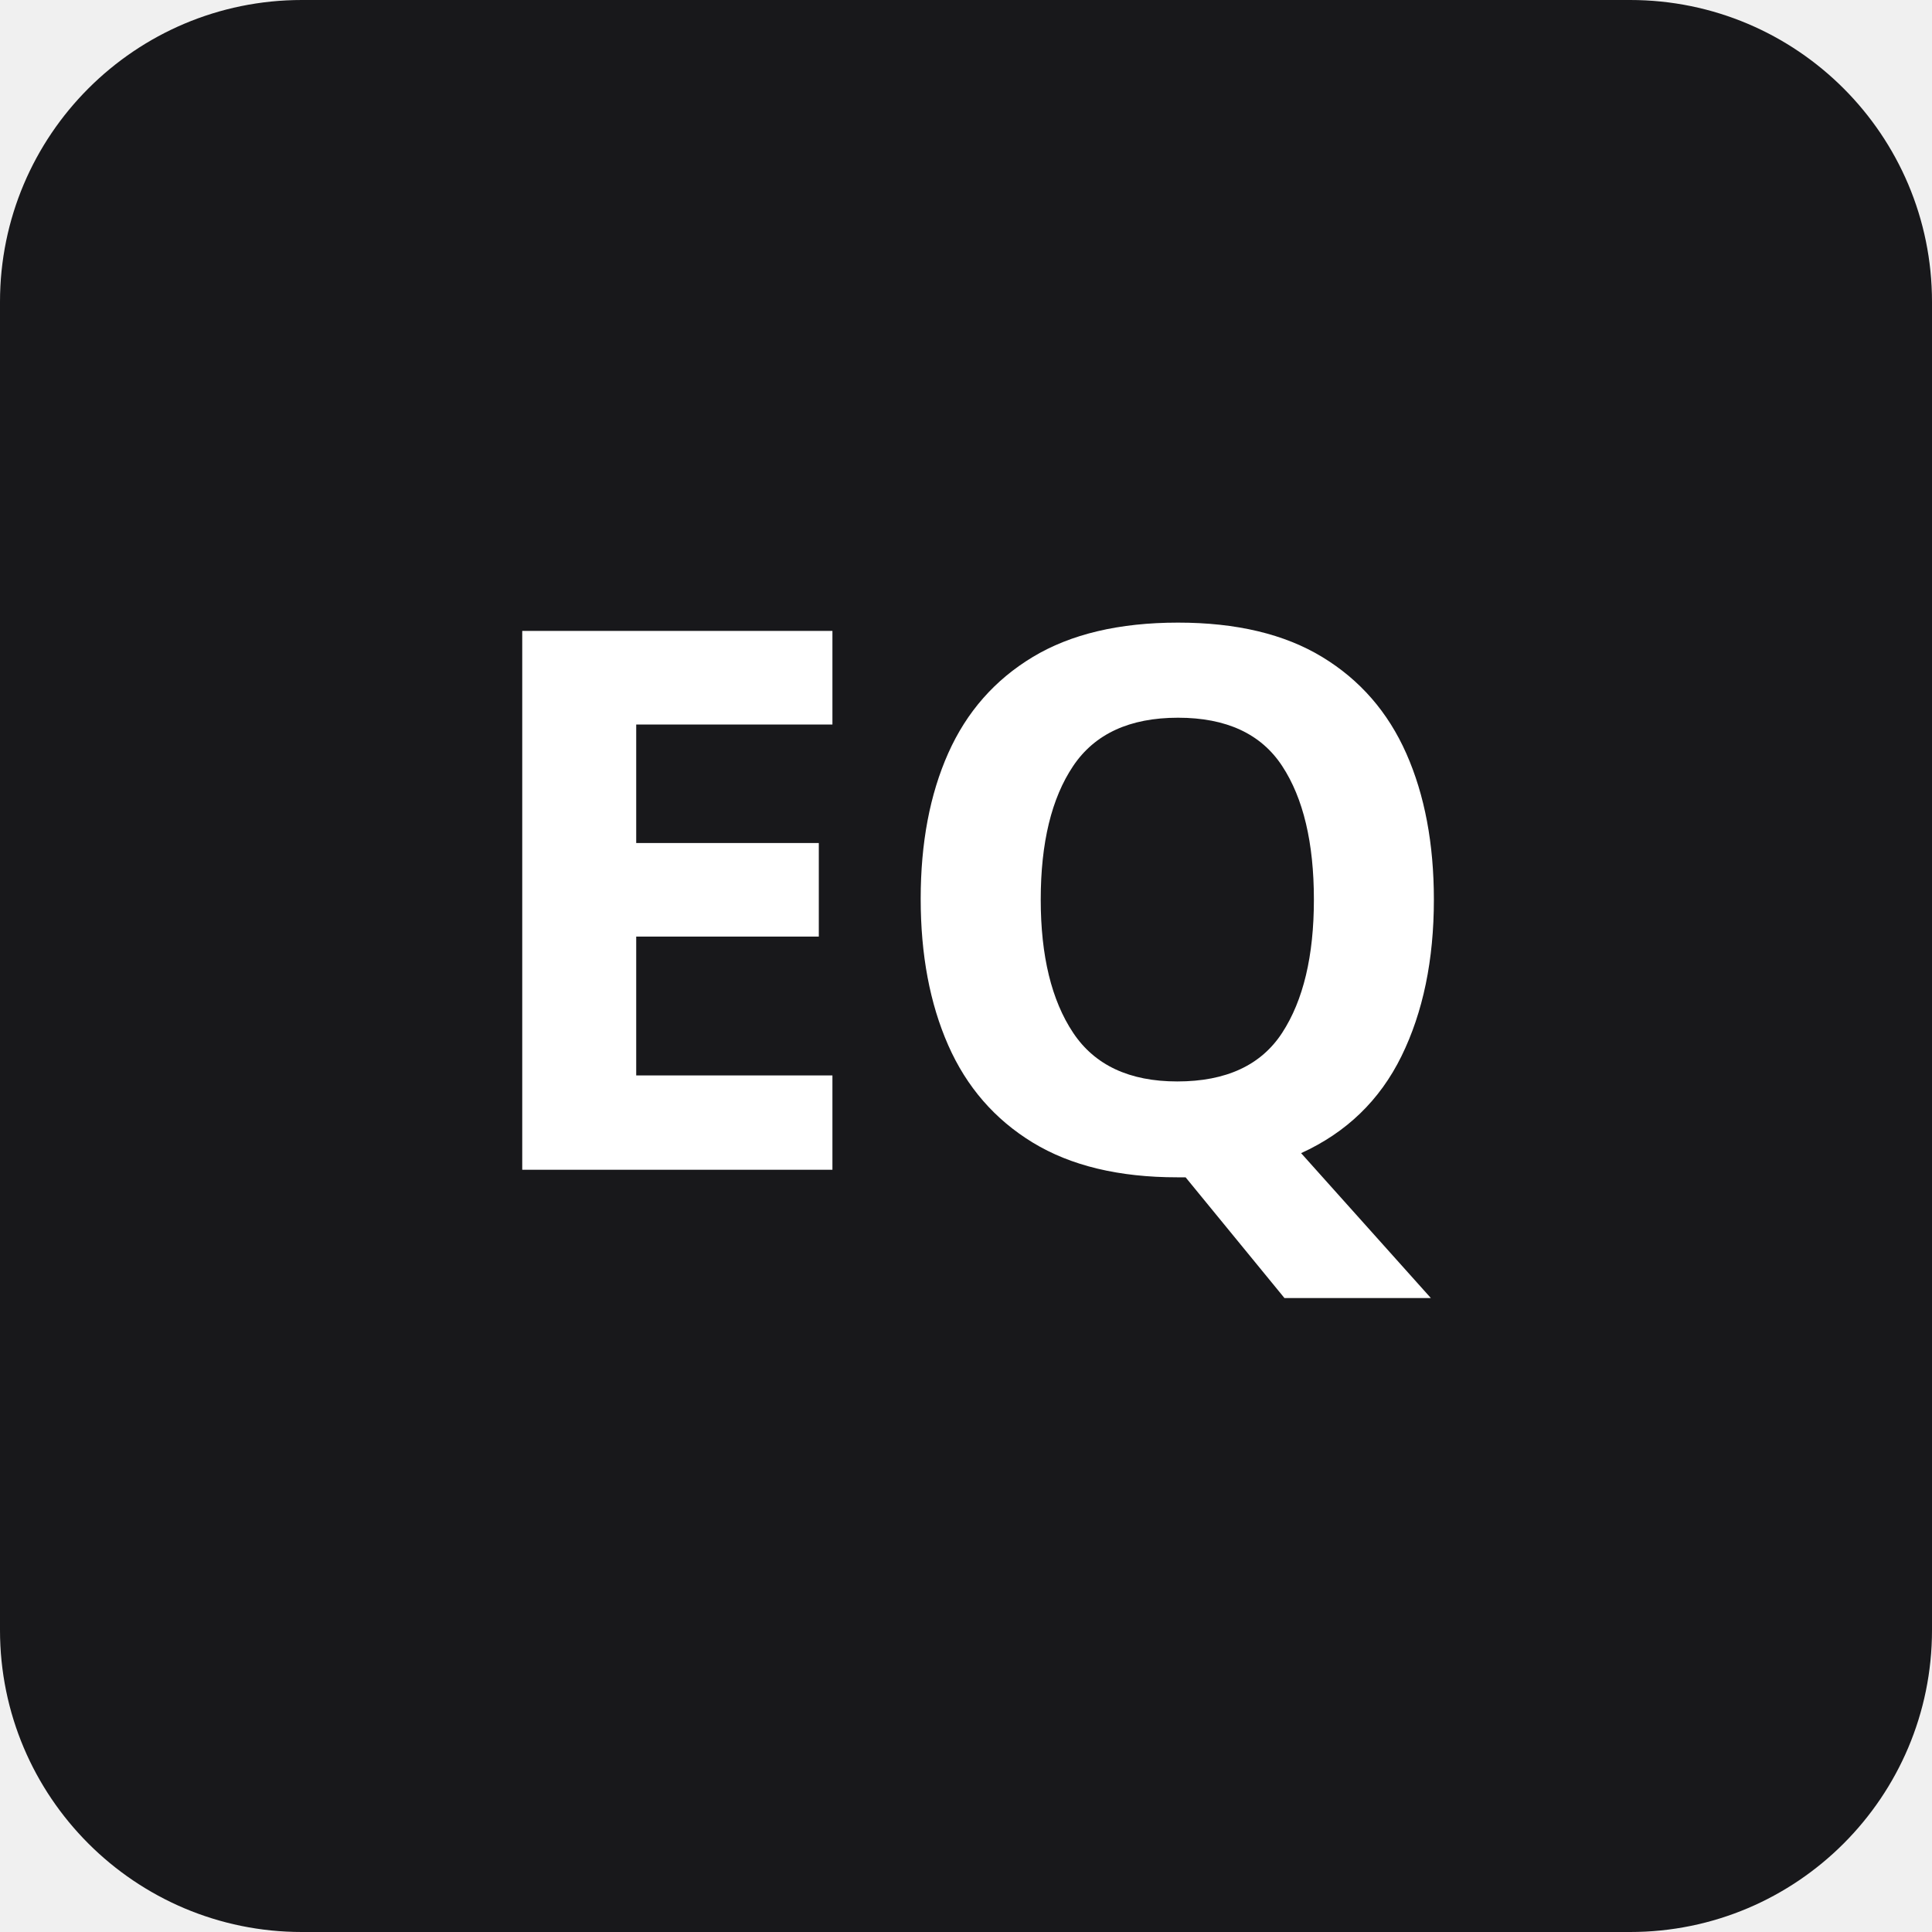
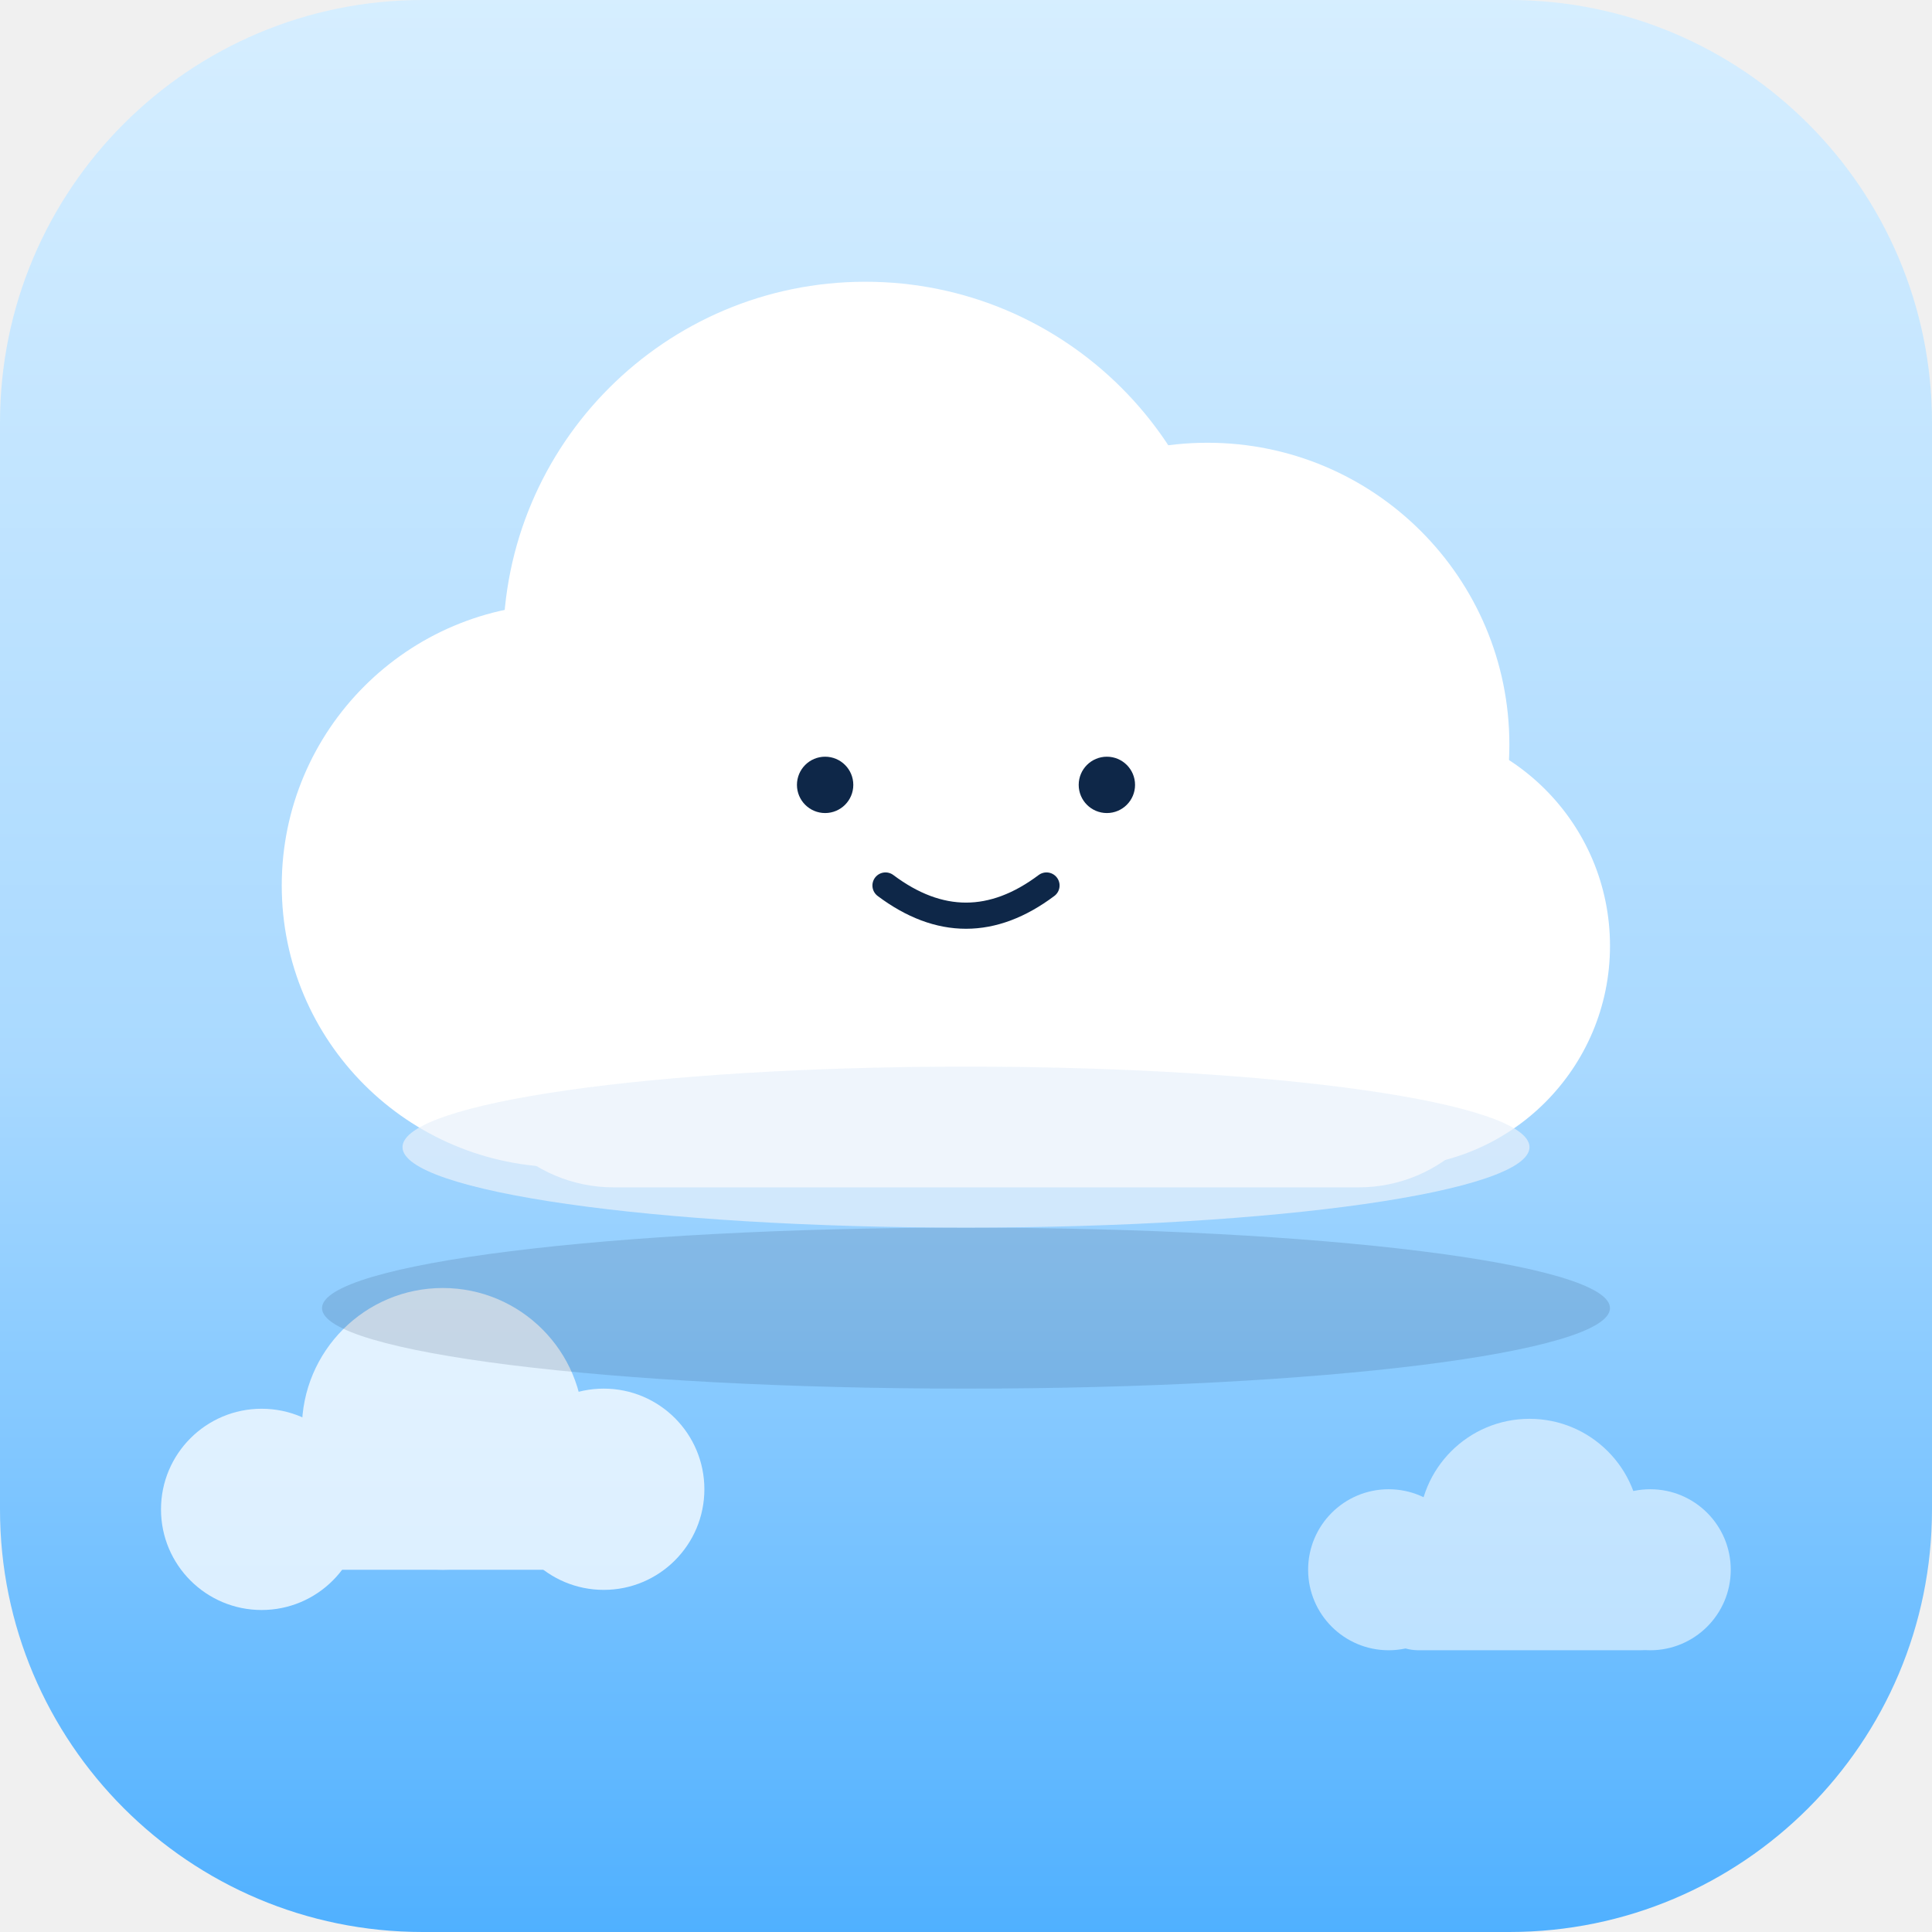
- <svg xmlns="http://www.w3.org/2000/svg" width="512" height="512" viewBox="0 0 512 512">
-   <rect width="512" height="512" rx="80" fill="#18181b" />
-   <text x="256" y="310" font-family="sans-serif" font-size="200" font-weight="bold" fill="white" text-anchor="middle">EQ</text>
+ <svg xmlns="http://www.w3.org/2000/svg" width="512" height="512" viewBox="0 0 192 192">
+   <defs>
+     <linearGradient id="sky" x1="0" y1="0" x2="0" y2="1">
+       <stop offset="0%" stop-color="#D6EEFF" />
+       <stop offset="55%" stop-color="#A9D9FF" />
+       <stop offset="100%" stop-color="#4FB0FF" />
+     </linearGradient>
+   </defs>
+   <rect width="192" height="192" rx="42" fill="url(#sky)" />
+   <g opacity="0.75">
+     <g transform="translate(14,132)">
+       <circle cx="12" cy="18" r="10" fill="#FFFFFF" />
+       <circle cx="30" cy="10" r="14" fill="#FFFFFF" />
+       <circle cx="46" cy="16" r="10" fill="#FFFFFF" />
+       <rect x="10" y="12" width="42" height="12" rx="6" fill="#FFFFFF" />
+     </g>
+   </g>
+   <g opacity="0.55">
+     <g transform="translate(128,142)">
+       <circle cx="10" cy="14" r="8" fill="#FFFFFF" />
+       <circle cx="24" cy="10" r="11" fill="#FFFFFF" />
+       <circle cx="36" cy="14" r="8" fill="#FFFFFF" />
+       <rect x="8" y="12" width="32" height="10" rx="5" fill="#FFFFFF" />
+     </g>
+   </g>
+   <g transform="translate(96,82)">
+     <ellipse cx="0" cy="48" rx="64" ry="8" fill="#0E2748" opacity="0.14" />
+     <g>
+       <circle cx="-40" cy="6" r="28" fill="#FFFFFF" />
+       <circle cx="-10" cy="-18" r="36" fill="#FFFFFF" />
+       <circle cx="24" cy="-8" r="30" fill="#FFFFFF" />
+       <circle cx="42" cy="12" r="22" fill="#FFFFFF" />
+       <rect x="-50" y="6" width="104" height="30" rx="15" fill="#FFFFFF" />
+       <ellipse cx="0" cy="32" rx="56" ry="8" fill="#E8F1FB" opacity="0.7" />
+       <circle cx="-32" cy="-10" r="6" fill="#FFFFFF" opacity="0.9" />
+     </g>
+     <g fill="#0E2748">
+       <circle cx="-14" cy="-4" r="2.8" />
+       <circle cx="14" cy="-4" r="2.8" />
+       <path d="M-8 6 Q0 12 8 6" stroke="#0E2748" stroke-width="2.6" fill="none" stroke-linecap="round" />
+     </g>
+   </g>
</svg>
